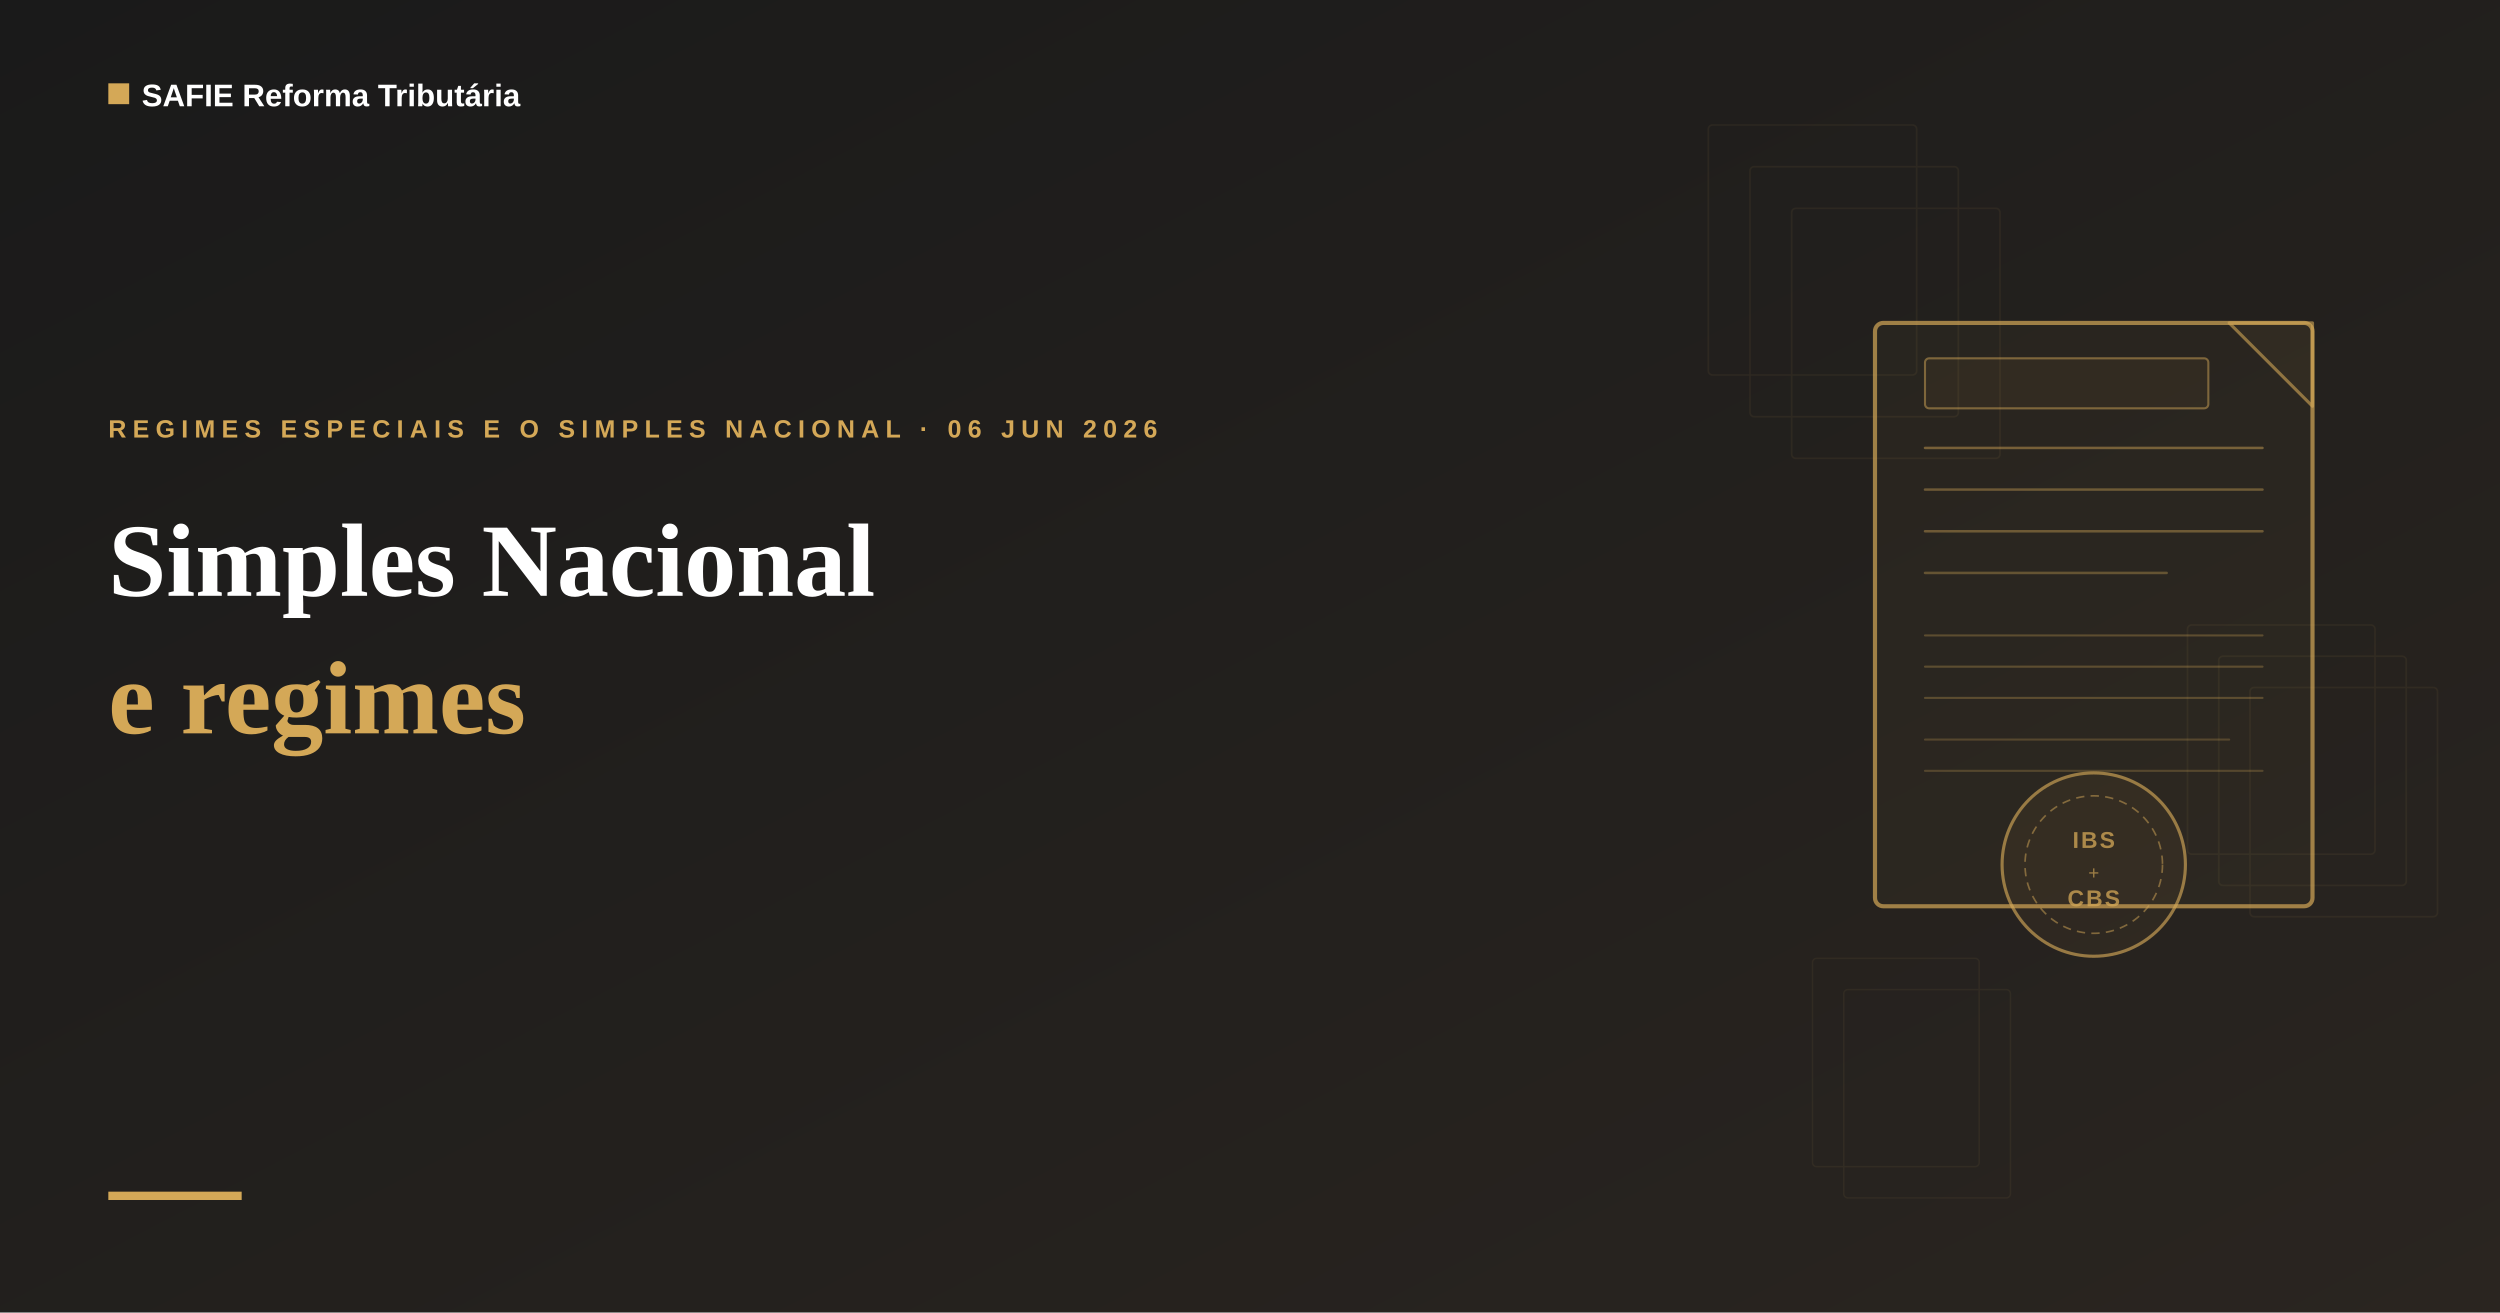
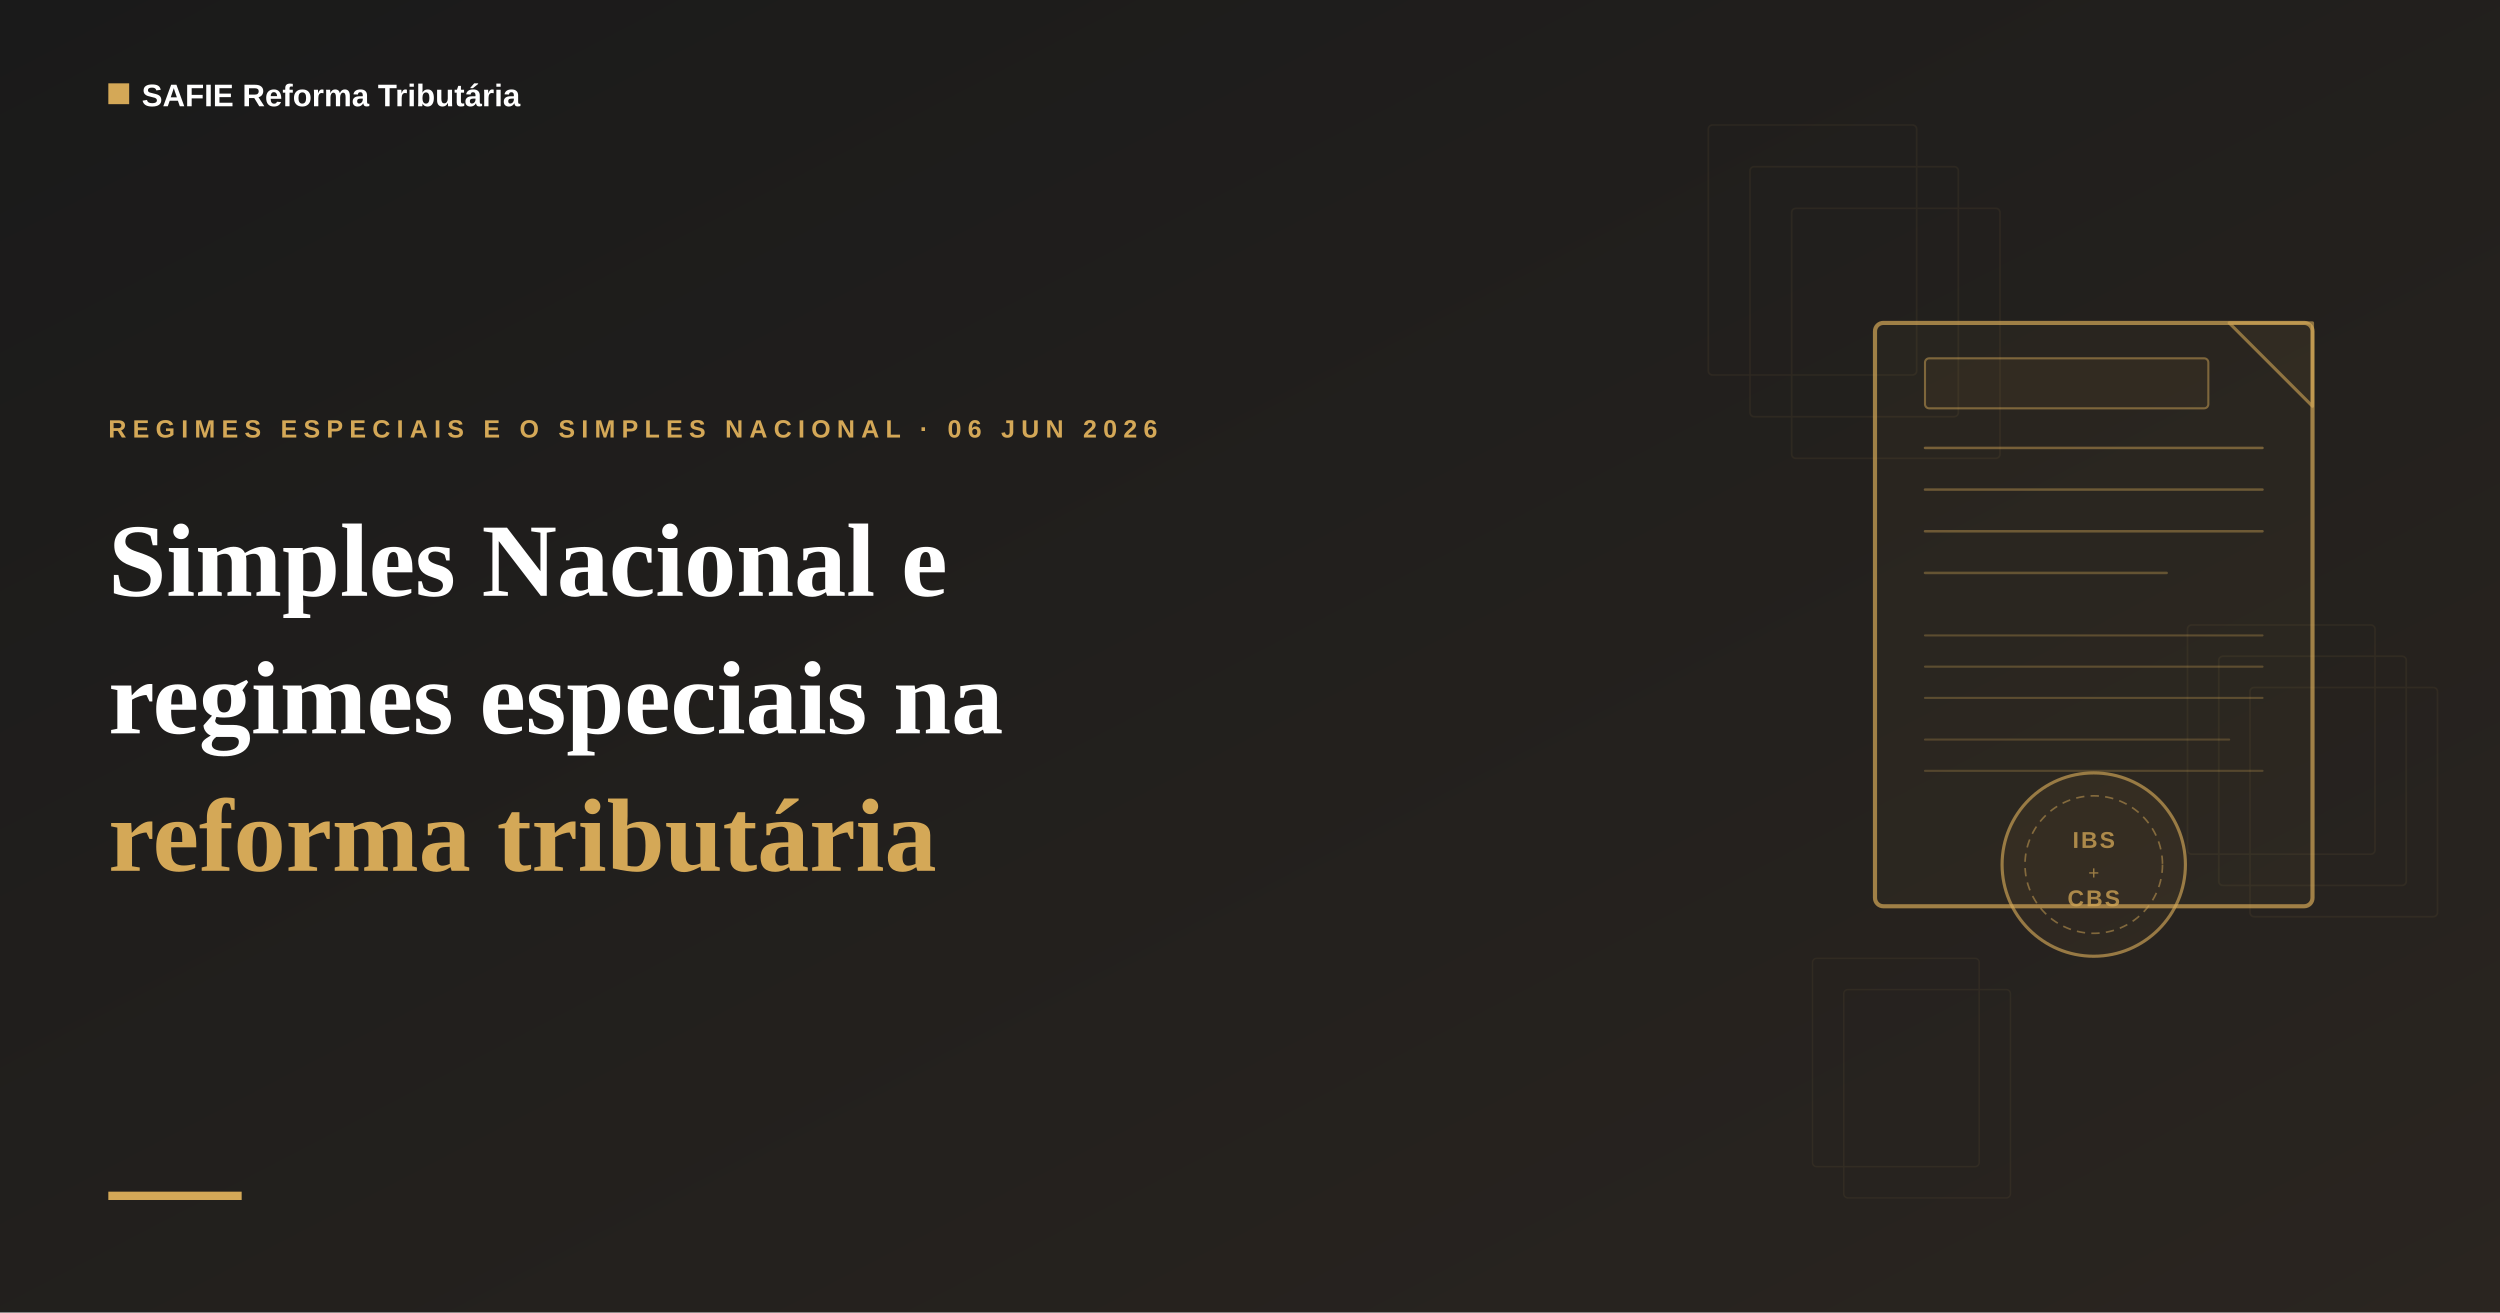
<svg xmlns="http://www.w3.org/2000/svg" viewBox="0 0 1200 630" width="1200" height="630">
  <defs>
    <linearGradient id="bg-grad" x1="0%" y1="0%" x2="100%" y2="100%">
      <stop offset="0%" stop-color="#1a1a1a" />
      <stop offset="100%" stop-color="#2a2520" />
    </linearGradient>
  </defs>
  <rect width="1200" height="630" fill="url(#bg-grad)" />
  <g stroke="#d4a857" fill="none" opacity="0.07">
    <rect x="820" y="60" width="100" height="120" rx="2" stroke-width="0.8" />
    <rect x="840" y="80" width="100" height="120" rx="2" stroke-width="0.8" />
    <rect x="860" y="100" width="100" height="120" rx="2" stroke-width="0.8" />
    <rect x="1050" y="300" width="90" height="110" rx="2" stroke-width="0.8" />
    <rect x="1065" y="315" width="90" height="110" rx="2" stroke-width="0.8" />
    <rect x="1080" y="330" width="90" height="110" rx="2" stroke-width="0.8" />
    <rect x="870" y="460" width="80" height="100" rx="2" stroke-width="0.7" />
    <rect x="885" y="475" width="80" height="100" rx="2" stroke-width="0.7" />
  </g>
  <g stroke="#d4a857" fill="none" stroke-linecap="round" stroke-linejoin="round">
    <rect x="900" y="155" width="210" height="280" rx="4" stroke-width="2" fill="#d4a857" fill-opacity="0.05" opacity="0.7" />
    <polyline points="1070,155 1110,155 1110,195 1070,155" stroke-width="1.5" fill="#d4a857" fill-opacity="0.08" opacity="0.6" />
    <line x1="924" y1="215" x2="1086" y2="215" stroke-width="1.2" opacity="0.45" />
    <line x1="924" y1="235" x2="1086" y2="235" stroke-width="1.2" opacity="0.40" />
    <line x1="924" y1="255" x2="1086" y2="255" stroke-width="1.2" opacity="0.40" />
    <line x1="924" y1="275" x2="1040" y2="275" stroke-width="1.2" opacity="0.35" />
    <line x1="924" y1="305" x2="1086" y2="305" stroke-width="1" opacity="0.30" />
    <line x1="924" y1="320" x2="1086" y2="320" stroke-width="1" opacity="0.30" />
    <line x1="924" y1="335" x2="1086" y2="335" stroke-width="1" opacity="0.30" />
    <line x1="924" y1="355" x2="1070" y2="355" stroke-width="1" opacity="0.25" />
    <line x1="924" y1="370" x2="1086" y2="370" stroke-width="1" opacity="0.25" />
    <rect x="924" y="172" width="136" height="24" rx="2" stroke-width="1" fill="#d4a857" fill-opacity="0.10" opacity="0.5" />
  </g>
  <g transform="translate(1005, 415)">
    <circle r="44" fill="#d4a857" fill-opacity="0.08" stroke="#d4a857" stroke-width="1.5" opacity="0.65" />
    <circle r="33" fill="none" stroke="#d4a857" stroke-width="0.8" stroke-dasharray="4,3" opacity="0.50" />
    <text text-anchor="middle" y="-8" fill="#d4a857" opacity="0.75" font-family="'DM Sans', Arial, sans-serif" font-size="11" font-weight="700" letter-spacing="1">IBS</text>
    <text text-anchor="middle" y="7" fill="#d4a857" opacity="0.65" font-family="'DM Sans', Arial, sans-serif" font-size="9" letter-spacing="1">+</text>
    <text text-anchor="middle" y="20" fill="#d4a857" opacity="0.75" font-family="'DM Sans', Arial, sans-serif" font-size="11" font-weight="700" letter-spacing="1">CBS</text>
  </g>
  <rect x="52" y="40" width="10" height="10" fill="#d4a857" />
  <text x="68" y="51" fill="#ffffff" font-family="'DM Sans', Arial, sans-serif" font-size="15" font-weight="600">SAFIE Reforma Tributária</text>
  <text x="52" y="210" fill="#d4a857" font-family="'DM Sans', Arial, sans-serif" font-size="12" font-weight="600" letter-spacing="3">REGIMES ESPECIAIS E O SIMPLES NACIONAL · 06 JUN 2026</text>
-   <text x="52" y="286" fill="#ffffff" font-family="Georgia, 'Times New Roman', serif" font-size="50" font-weight="700">Simples Nacional</text>
-   <text x="52" y="352" fill="#d4a857" font-family="Georgia, 'Times New Roman', serif" font-size="50" font-weight="700">e regimes</text>
-   <text x="52" y="418" fill="#d4a857" font-family="Georgia, 'Times New Roman', serif" font-size="50" font-weight="700" />
+   <text x="52" y="286" fill="#ffffff" font-family="Georgia, 'Times New Roman', serif" font-size="50" font-weight="700">Simples Nacional e</text>
+   <text x="52" y="352" fill="#ffffff" font-family="Georgia, 'Times New Roman', serif" font-size="50" font-weight="700">regimes especiais na</text>
+   <text x="52" y="418" fill="#d4a857" font-family="Georgia, 'Times New Roman', serif" font-size="50" font-weight="700">reforma tributária</text>
  <rect x="52" y="572" width="64" height="4" fill="#d4a857" />
</svg>
